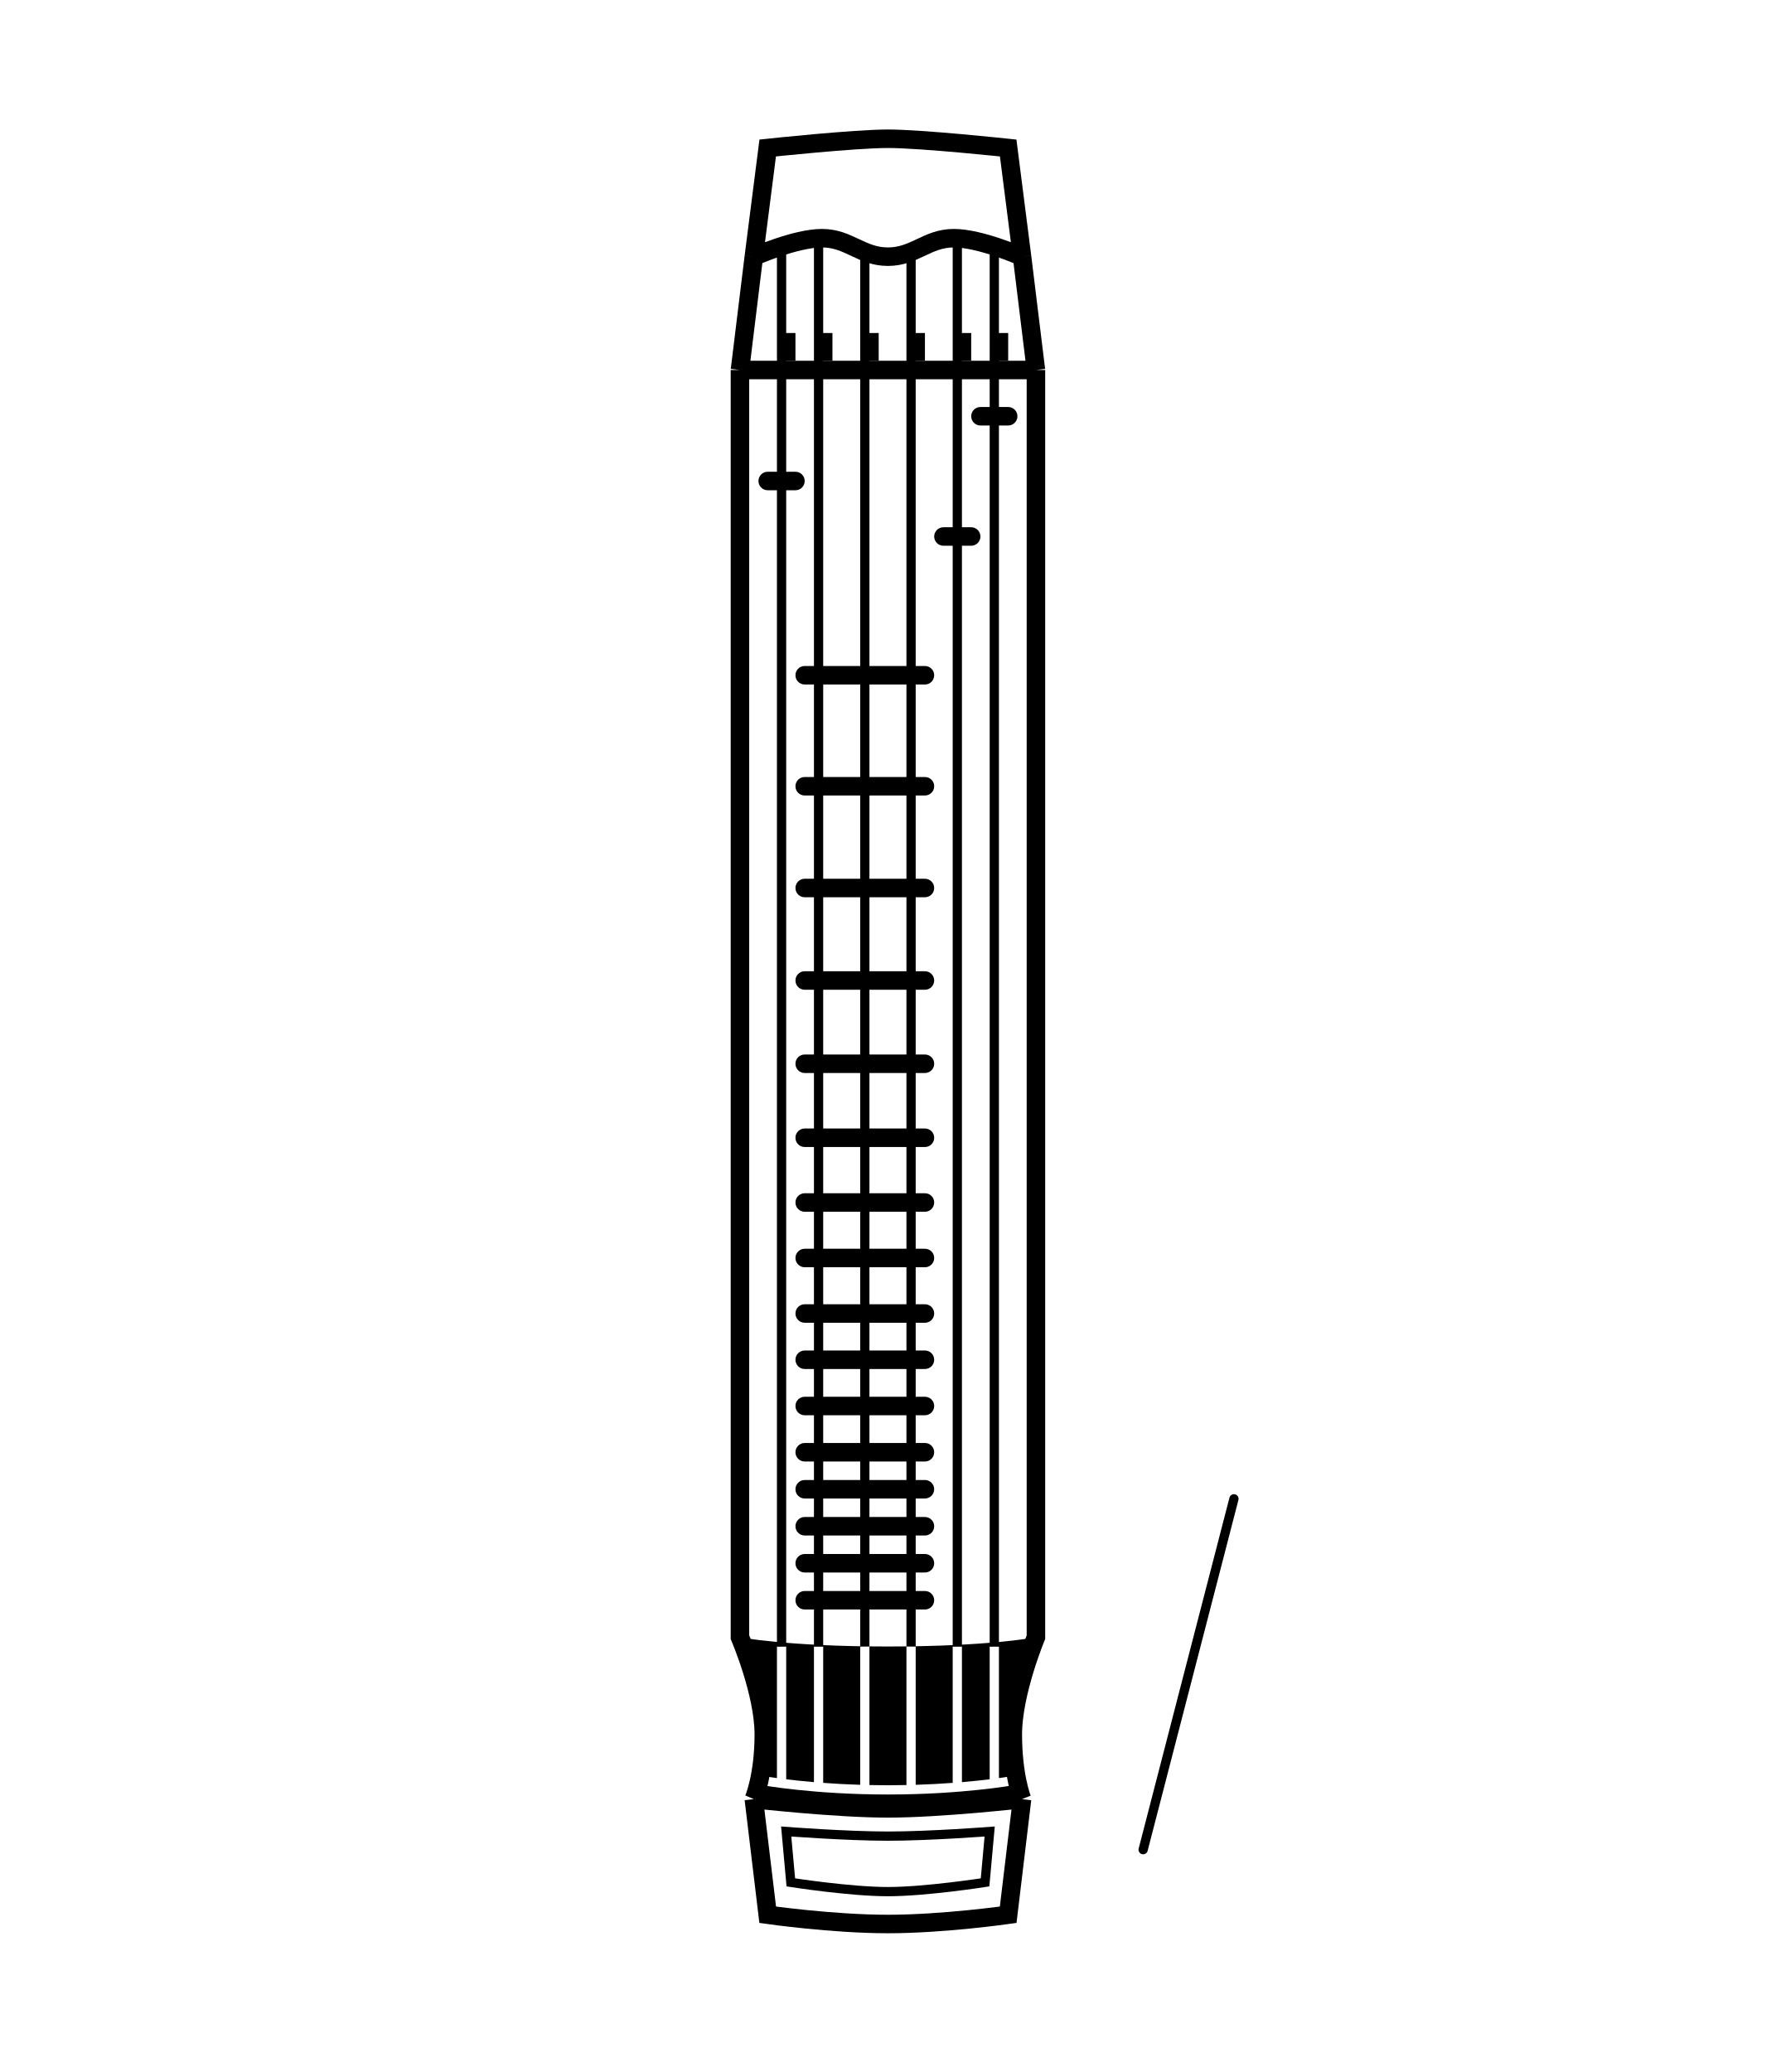
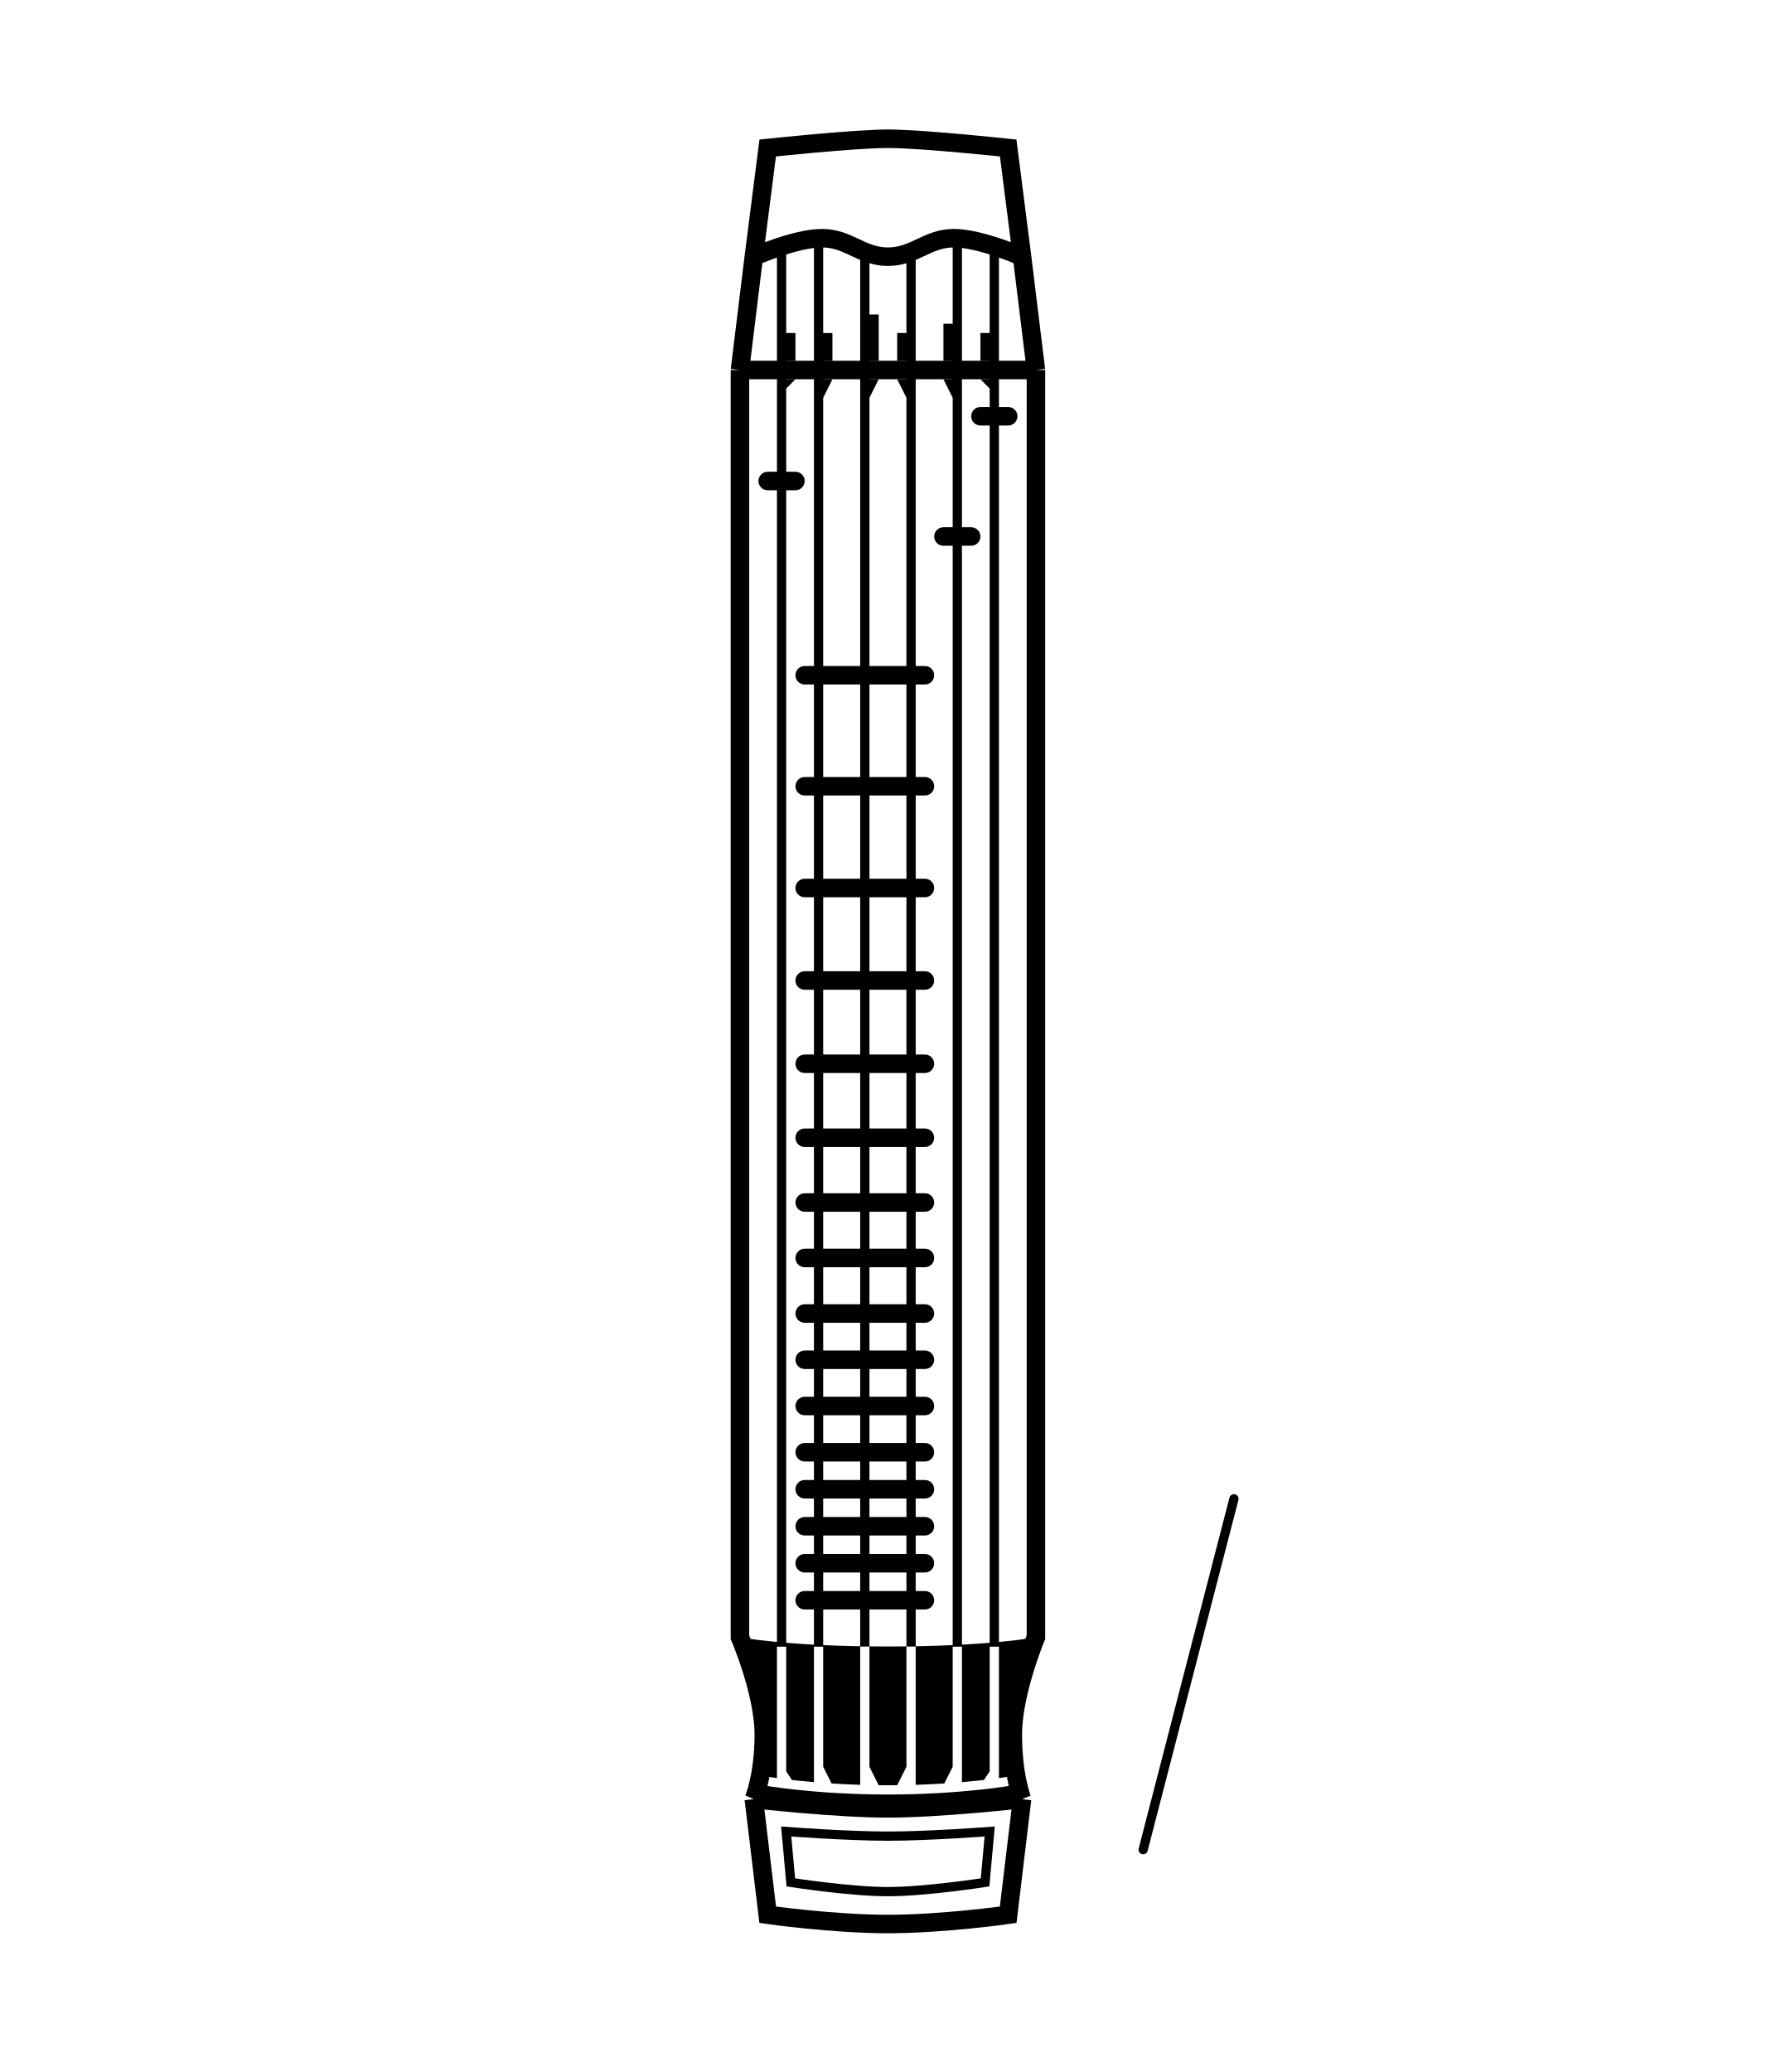
<svg xmlns="http://www.w3.org/2000/svg" width="192" height="224" viewBox="0 0 192 224" fill="none">
  <path d="M110.5 194.5L109 207C109 207 102 208 96 208C90 208 83 207 83 207L81.5 194.5M110.5 194.5C110.5 194.5 109.5 192 109.5 187.5C109.5 183 112 177 112 177V40M110.5 194.5C110.5 194.5 101.676 195.5 96 195.5C90.324 195.5 81.5 194.5 81.5 194.5M112 40H96H80M112 40L110.5 27.75M80 40V177C80 177 82.579 183 82.579 187.5C82.579 192 81.5 194.5 81.5 194.5M80 40L81.5 27.75M81.5 27.75L83 16C83 16 92.343 15 96 15C99.657 15 109 16 109 16L110.5 27.75M81.5 27.75C81.5 27.75 85.985 25.75 88.875 25.75C91.765 25.75 93.11 27.75 96 27.75C98.89 27.75 100.235 25.75 103.125 25.75C106.015 25.75 110.5 27.75 110.5 27.75" stroke="black" stroke-width="2" />
  <path fill-rule="evenodd" clip-rule="evenodd" d="M133.533 161.551C133.8 161.62 133.961 161.893 133.892 162.16L124.076 200.09C124.007 200.358 123.734 200.518 123.467 200.449C123.199 200.38 123.039 200.107 123.108 199.84L132.924 161.909C132.993 161.642 133.266 161.481 133.533 161.551Z" fill="black" />
  <path d="M106.5 203.5L107 198C107 198 100.508 198.5 96 198.5C91.492 198.5 85 198 85 198L85.5 203.5C85.5 203.5 91.881 204.5 96 204.5C100.119 204.5 106.5 203.5 106.5 203.5Z" stroke="black" />
-   <path fill-rule="evenodd" clip-rule="evenodd" d="M110.5 194.5C110.5 194.5 109.5 192 109.5 187.5C109.5 183 112 177 112 177C112 177 107 178 96 178C85 178 80 177 80 177C80 177 82.579 183 82.579 187.5C82.579 192 81.5 194.5 81.5 194.5C81.5 194.5 90.324 195.5 96 195.5C101.676 195.5 110.5 194.5 110.5 194.5ZM84 178V192.225C83.839 192.202 83.691 192.181 83.557 192.162C83.24 192.115 82.996 192.076 82.833 192.05C82.752 192.036 82.69 192.026 82.649 192.019L82.603 192.011L82.593 192.009L82.59 192.008L82.589 192.008L82.589 192.008L82.5 192.5C82.411 192.992 82.411 192.992 82.411 192.992L82.411 192.992L82.412 192.992L82.416 192.993L82.429 192.995L82.478 193.004C82.522 193.011 82.586 193.022 82.671 193.036C82.84 193.064 83.089 193.104 83.412 193.151C84.059 193.246 85.003 193.371 86.198 193.497C88.587 193.749 91.98 194 96 194C100.02 194 103.413 193.749 105.802 193.497C106.997 193.371 107.941 193.246 108.588 193.151C108.911 193.104 109.16 193.064 109.329 193.036C109.414 193.022 109.478 193.011 109.522 193.004L109.571 192.995L109.584 192.993L109.588 192.992L109.589 192.992L109.589 192.992C109.589 192.992 109.589 192.992 109.5 192.5L109.411 192.008L109.411 192.008L109.41 192.008L109.408 192.009L109.397 192.011L109.351 192.019C109.31 192.026 109.248 192.036 109.167 192.05C109.004 192.076 108.76 192.115 108.443 192.162C108.309 192.181 108.161 192.202 108 192.225V178H107V192.355C106.608 192.403 106.173 192.453 105.698 192.503C105.179 192.557 104.611 192.612 104 192.664V178H103V192.743C101.799 192.832 100.458 192.907 99 192.953V178H98V192.979C97.353 192.993 96.686 193 96 193C95.314 193 94.647 192.993 94 192.979V178H93V192.953C91.542 192.907 90.201 192.832 89 192.743V178H88V192.664C87.389 192.612 86.821 192.557 86.302 192.503C85.827 192.453 85.392 192.403 85 192.355V178H84Z" fill="black" />
-   <path fill-rule="evenodd" clip-rule="evenodd" d="M104 25.5C104 25.224 103.776 25 103.5 25C103.224 25 103 25.224 103 25.5V36V39V57H102C101.448 57 101 57.448 101 58C101 58.552 101.448 59 102 59H103V178H104V59H105C105.552 59 106 58.552 106 58C106 57.448 105.552 57 105 57H104V39H105V36H104V25.5ZM84.5 26C84.776 26 85 26.224 85 26.5V36H86V39H85V51H86C86.552 51 87 51.448 87 52C87 52.552 86.552 53 86 53H85V178H84V53H83C82.448 53 82 52.552 82 52C82 51.448 82.448 51 83 51H84V39V36V26.5C84 26.224 84.224 26 84.5 26ZM106 44C105.448 44 105 44.448 105 45C105 45.552 105.448 46 106 46H107V178H108V46H109C109.552 46 110 45.552 110 45C110 44.448 109.552 44 109 44H108V39H109V36H108V26.5C108 26.224 107.776 26 107.5 26C107.224 26 107 26.224 107 26.5V36V39V44H106ZM88.5 25C88.776 25 89 25.224 89 25.5V36H90V39H89V72H93V39V36V27C93 26.724 93.224 26.5 93.5 26.5C93.776 26.5 94 26.724 94 27V36H95V39H94V72H98V39V36V27C98 26.724 98.224 26.5 98.5 26.5C98.776 26.5 99 26.724 99 27V36H100V39H99V72H100C100.552 72 101 72.448 101 73C101 73.552 100.552 74 100 74H99V84H100C100.552 84 101 84.448 101 85C101 85.552 100.552 86 100 86H99V95H100C100.552 95 101 95.448 101 96C101 96.552 100.552 97 100 97H99V105H100C100.552 105 101 105.448 101 106C101 106.552 100.552 107 100 107H99V114H100C100.552 114 101 114.448 101 115C101 115.552 100.552 116 100 116H99V122H100C100.552 122 101 122.448 101 123C101 123.552 100.552 124 100 124H99V129H100C100.552 129 101 129.448 101 130C101 130.552 100.552 131 100 131H99V135H100C100.552 135 101 135.448 101 136C101 136.552 100.552 137 100 137H99V141H100C100.552 141 101 141.448 101 142C101 142.552 100.552 143 100 143H99V146H100C100.552 146 101 146.448 101 147C101 147.552 100.552 148 100 148H99V151H100C100.552 151 101 151.448 101 152C101 152.552 100.552 153 100 153H99V156H100C100.552 156 101 156.448 101 157C101 157.552 100.552 158 100 158H99V160H100C100.552 160 101 160.448 101 161C101 161.552 100.552 162 100 162H99V164H100C100.552 164 101 164.448 101 165C101 165.552 100.552 166 100 166H99V168H100C100.552 168 101 168.448 101 169C101 169.552 100.552 170 100 170H99V172H100C100.552 172 101 172.448 101 173C101 173.552 100.552 174 100 174H99V178H98V174H94V178H93V174H89V178H88V174H87C86.448 174 86 173.552 86 173C86 172.448 86.448 172 87 172H88V170H87C86.448 170 86 169.552 86 169C86 168.448 86.448 168 87 168H88V166H87C86.448 166 86 165.552 86 165C86 164.448 86.448 164 87 164H88V162H87C86.448 162 86 161.552 86 161C86 160.448 86.448 160 87 160H88V158H87C86.448 158 86 157.552 86 157C86 156.448 86.448 156 87 156H88V153H87C86.448 153 86 152.552 86 152C86 151.448 86.448 151 87 151H88V148H87C86.448 148 86 147.552 86 147C86 146.448 86.448 146 87 146H88V143H87C86.448 143 86 142.552 86 142C86 141.448 86.448 141 87 141H88V137H87C86.448 137 86 136.552 86 136C86 135.448 86.448 135 87 135H88V131H87C86.448 131 86 130.552 86 130C86 129.448 86.448 129 87 129H88V124H87C86.448 124 86 123.552 86 123C86 122.448 86.448 122 87 122H88V116H87C86.448 116 86 115.552 86 115C86 114.448 86.448 114 87 114H88V107H87C86.448 107 86 106.552 86 106C86 105.448 86.448 105 87 105H88V97H87C86.448 97 86 96.552 86 96C86 95.448 86.448 95 87 95H88V86H87C86.448 86 86 85.552 86 85C86 84.448 86.448 84 87 84H88V74H87C86.448 74 86 73.552 86 73C86 72.448 86.448 72 87 72H88V39V36V25.5C88 25.224 88.224 25 88.5 25ZM89 172H93V170H89V172ZM94 172H98V170H94V172ZM98 166V168H94V166H98ZM93 166V168H89V166H93ZM89 164H93V162H89V164ZM94 164H98V162H94V164ZM98 158V160H94V158H98ZM93 158V160H89V158H93ZM89 156H93V153H89V156ZM94 156H98V153H94V156ZM98 148V151H94V148H98ZM93 148V151H89V148H93ZM89 146H93V143H89V146ZM94 146H98V143H94V146ZM98 137V141H94V137H98ZM93 137V141H89V137H93ZM89 135H93V131H89V135ZM94 135H98V131H94V135ZM98 124V129H94V124H98ZM93 124V129H89V124H93ZM89 122H93V116H89V122ZM94 122H98V116H94V122ZM98 107V114H94V107H98ZM93 107V114H89V107H93ZM89 105H93V97H89V105ZM94 105H98V97H94V105ZM98 86V95H94V86H98ZM93 86V95H89V86H93ZM89 84H93V74H89V84ZM94 84H98V74H94V84Z" fill="black" />
+   <path fill-rule="evenodd" clip-rule="evenodd" d="M110.5 194.5C110.5 194.5 109.5 192 109.5 187.5C109.5 183 112 177 112 177C112 177 107 178 96 178C85 178 80 177 80 177C80 177 82.579 183 82.579 187.5C82.579 192 81.5 194.5 81.5 194.5C81.5 194.5 90.324 195.5 96 195.5C101.676 195.5 110.5 194.5 110.5 194.5ZM84 178V192.225C83.839 192.202 83.691 192.181 83.557 192.162C83.24 192.115 82.996 192.076 82.833 192.05C82.752 192.036 82.69 192.026 82.649 192.019L82.603 192.011L82.593 192.009L82.59 192.008L82.589 192.008L82.589 192.008L82.5 192.5C82.411 192.992 82.411 192.992 82.411 192.992L82.411 192.992L82.412 192.992L82.416 192.993L82.429 192.995L82.478 193.004C82.522 193.011 82.586 193.022 82.671 193.036C82.84 193.064 83.089 193.104 83.412 193.151C84.059 193.246 85.003 193.371 86.198 193.497C88.587 193.749 91.98 194 96 194C100.02 194 103.413 193.749 105.802 193.497C106.997 193.371 107.941 193.246 108.588 193.151C108.911 193.104 109.16 193.064 109.329 193.036C109.414 193.022 109.478 193.011 109.522 193.004L109.571 192.995L109.584 192.993L109.588 192.992L109.589 192.992L109.589 192.992C109.589 192.992 109.589 192.992 109.5 192.5L109.411 192.008L109.411 192.008L109.41 192.008L109.408 192.009L109.397 192.011L109.351 192.019C109.31 192.026 109.248 192.036 109.167 192.05C109.004 192.076 108.76 192.115 108.443 192.162C108.309 192.181 108.161 192.202 108 192.225V178H107V191.5L106.381 192.428C106.164 192.453 105.936 192.478 105.698 192.503C105.179 192.557 104.611 192.612 104 192.664V178H103V191L102.097 192.806C101.138 192.867 100.102 192.919 99 192.953V178H98V191L97.003 192.995C96.673 192.998 96.339 193 96 193C95.661 193 95.327 192.998 94.997 192.995L94 191V178H93V192.953C91.897 192.919 90.862 192.867 89.903 192.806L89 191V178H88V192.664C87.389 192.612 86.821 192.557 86.302 192.503C86.064 192.478 85.836 192.453 85.618 192.428L85 191.5V178H84Z" fill="black" />
+   <path fill-rule="evenodd" clip-rule="evenodd" d="M104 25.5C104 25.224 103.776 25 103.5 25C103.224 25 103 25.224 103 25.5V35H102V39H103V41H102L103 43V57H102C101.448 57 101 57.448 101 58C101 58.552 101.448 59 102 59H103V178H104V59H105C105.552 59 106 58.552 106 58C106 57.448 105.552 57 105 57H104V39V35V25.5ZM84.5 26C84.776 26 85 26.224 85 26.5V36H86V39H85V41H86L85 42V51H86C86.552 51 87 51.448 87 52C87 52.552 86.552 53 86 53H85V178H84V53H83C82.448 53 82 52.552 82 52C82 51.448 82.448 51 83 51H84V39V36V26.5C84 26.224 84.224 26 84.5 26ZM106 44C105.448 44 105 44.448 105 45C105 45.552 105.448 46 106 46H107V178H108V46H109C109.552 46 110 45.552 110 45C110 44.448 109.552 44 109 44H108V39V36V26.5C108 26.224 107.776 26 107.5 26C107.224 26 107 26.224 107 26.5V36H106V39H107V41H106L107 42V44H106ZM88.5 25C88.776 25 89 25.224 89 25.5V36H90V39H89V41H90L89 43V72H93V39V34V27C93 26.724 93.224 26.5 93.5 26.5C93.776 26.5 94 26.724 94 27V34H95V39H94V41H95L94 43V72H98V43L97 41H98V39H97V36H98V27C98 26.724 98.224 26.5 98.5 26.5C98.776 26.5 99 26.724 99 27V36V39V72H100C100.552 72 101 72.448 101 73C101 73.552 100.552 74 100 74H99V84H100C100.552 84 101 84.448 101 85C101 85.552 100.552 86 100 86H99V95H100C100.552 95 101 95.448 101 96C101 96.552 100.552 97 100 97H99V105H100C100.552 105 101 105.448 101 106C101 106.552 100.552 107 100 107H99V114H100C100.552 114 101 114.448 101 115C101 115.552 100.552 116 100 116H99V122H100C100.552 122 101 122.448 101 123C101 123.552 100.552 124 100 124H99V129H100C100.552 129 101 129.448 101 130C101 130.552 100.552 131 100 131H99V135H100C100.552 135 101 135.448 101 136C101 136.552 100.552 137 100 137H99V141H100C100.552 141 101 141.448 101 142C101 142.552 100.552 143 100 143H99V146H100C100.552 146 101 146.448 101 147C101 147.552 100.552 148 100 148H99V151H100C100.552 151 101 151.448 101 152C101 152.552 100.552 153 100 153H99V156H100C100.552 156 101 156.448 101 157C101 157.552 100.552 158 100 158H99V160H100C100.552 160 101 160.448 101 161C101 161.552 100.552 162 100 162H99V164H100C100.552 164 101 164.448 101 165C101 165.552 100.552 166 100 166H99V168H100C100.552 168 101 168.448 101 169C101 169.552 100.552 170 100 170H99V172H100C100.552 172 101 172.448 101 173C101 173.552 100.552 174 100 174H99V178H98V174H94V178H93V174H89V178H88V174H87C86.448 174 86 173.552 86 173C86 172.448 86.448 172 87 172H88V170H87C86.448 170 86 169.552 86 169C86 168.448 86.448 168 87 168H88V166H87C86.448 166 86 165.552 86 165C86 164.448 86.448 164 87 164H88V162H87C86.448 162 86 161.552 86 161C86 160.448 86.448 160 87 160H88V158H87C86.448 158 86 157.552 86 157C86 156.448 86.448 156 87 156H88V153H87C86.448 153 86 152.552 86 152C86 151.448 86.448 151 87 151H88V148H87C86.448 148 86 147.552 86 147C86 146.448 86.448 146 87 146H88V143H87C86.448 143 86 142.552 86 142C86 141.448 86.448 141 87 141H88V137H87C86.448 137 86 136.552 86 136C86 135.448 86.448 135 87 135H88V131H87C86.448 131 86 130.552 86 130C86 129.448 86.448 129 87 129H88V124H87C86.448 124 86 123.552 86 123C86 122.448 86.448 122 87 122H88V116H87C86.448 116 86 115.552 86 115C86 114.448 86.448 114 87 114H88V107H87C86.448 107 86 106.552 86 106C86 105.448 86.448 105 87 105H88V97H87C86.448 97 86 96.552 86 96C86 95.448 86.448 95 87 95H88V86H87C86.448 86 86 85.552 86 85C86 84.448 86.448 84 87 84H88V74H87C86.448 74 86 73.552 86 73C86 72.448 86.448 72 87 72H88V39V36V25.5C88 25.224 88.224 25 88.5 25ZM89 172H93V170H89V172ZM94 172H98V170H94V172ZM98 166V168H94V166H98ZM93 166V168H89V166H93ZM89 164H93V162H89V164ZM94 164H98V162H94V164ZM98 158V160H94V158H98ZM93 158V160H89V158H93ZM89 156H93V153H89V156ZM94 156H98V153H94V156ZM98 148V151H94V148H98ZM93 148V151H89V148H93ZM89 146H93V143H89V146ZM94 146H98V143H94V146ZM98 137V141H94V137H98ZM93 137V141H89V137H93ZM89 135H93V131H89V135ZM94 135H98V131H94V135ZM98 124V129H94V124H98ZM93 124V129H89V124H93ZM89 122H93V116H89V122ZM94 122H98V116H94V122ZM98 107V114H94V107H98ZM93 107V114H89V107H93ZM89 105H93V97H89V105ZM94 105H98V97H94V105ZM98 86V95H94V86H98ZM93 86V95H89V86H93ZM89 84H93V74H89V84ZM94 84H98V74H94V84Z" fill="black" />
</svg>
